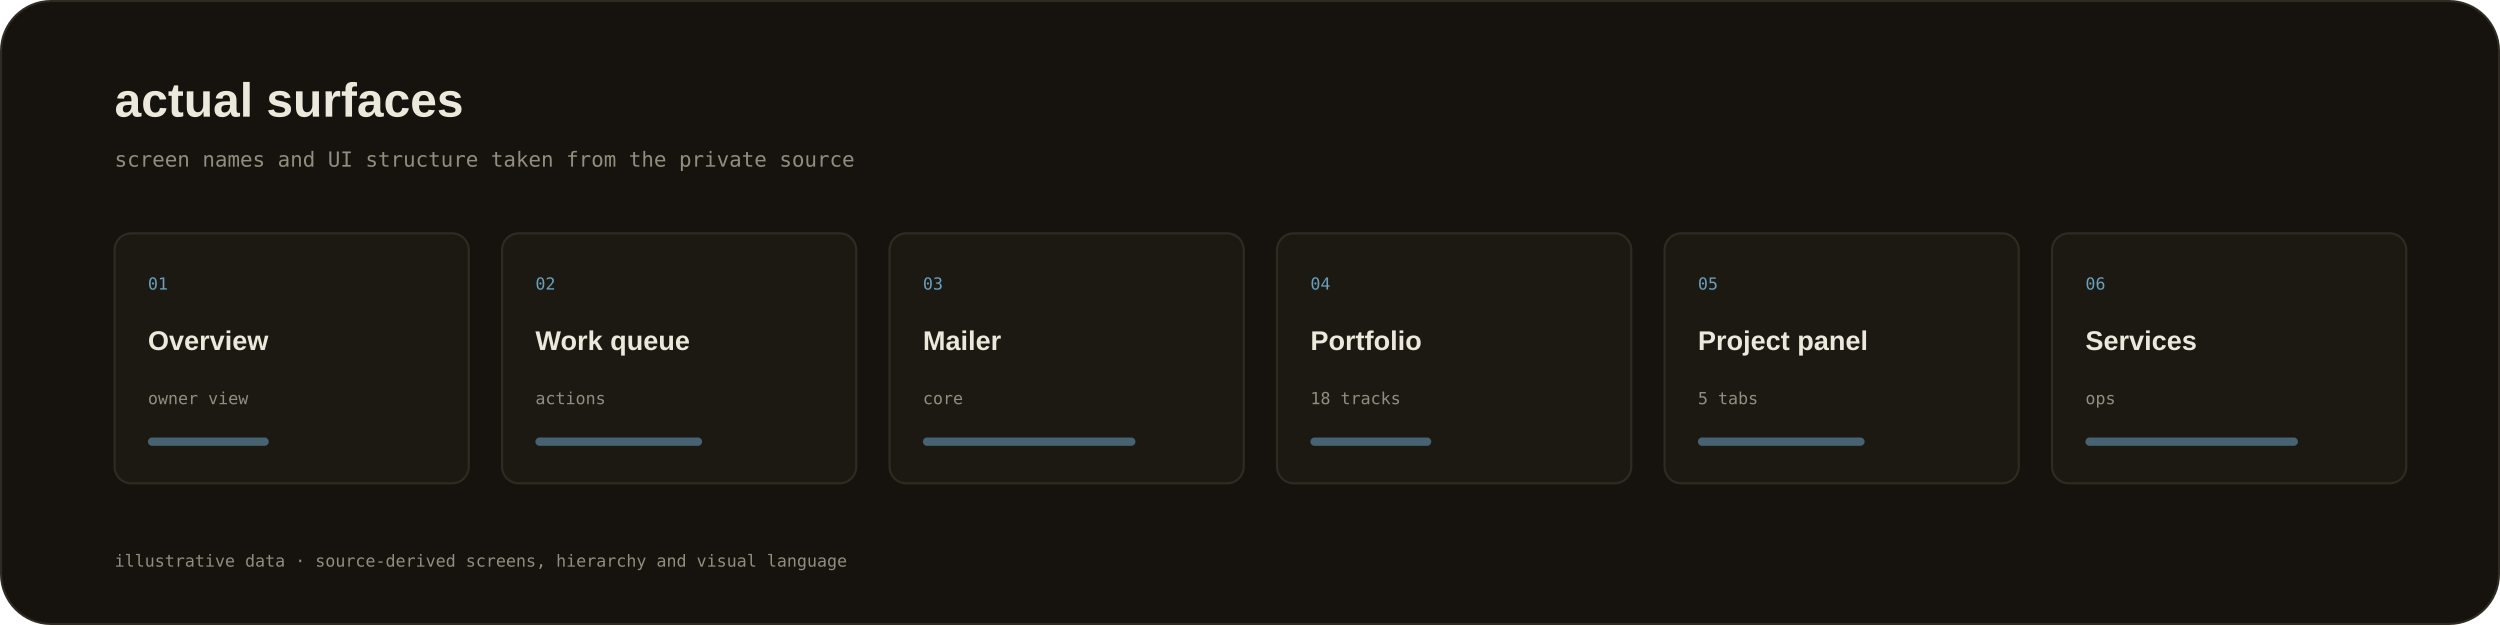
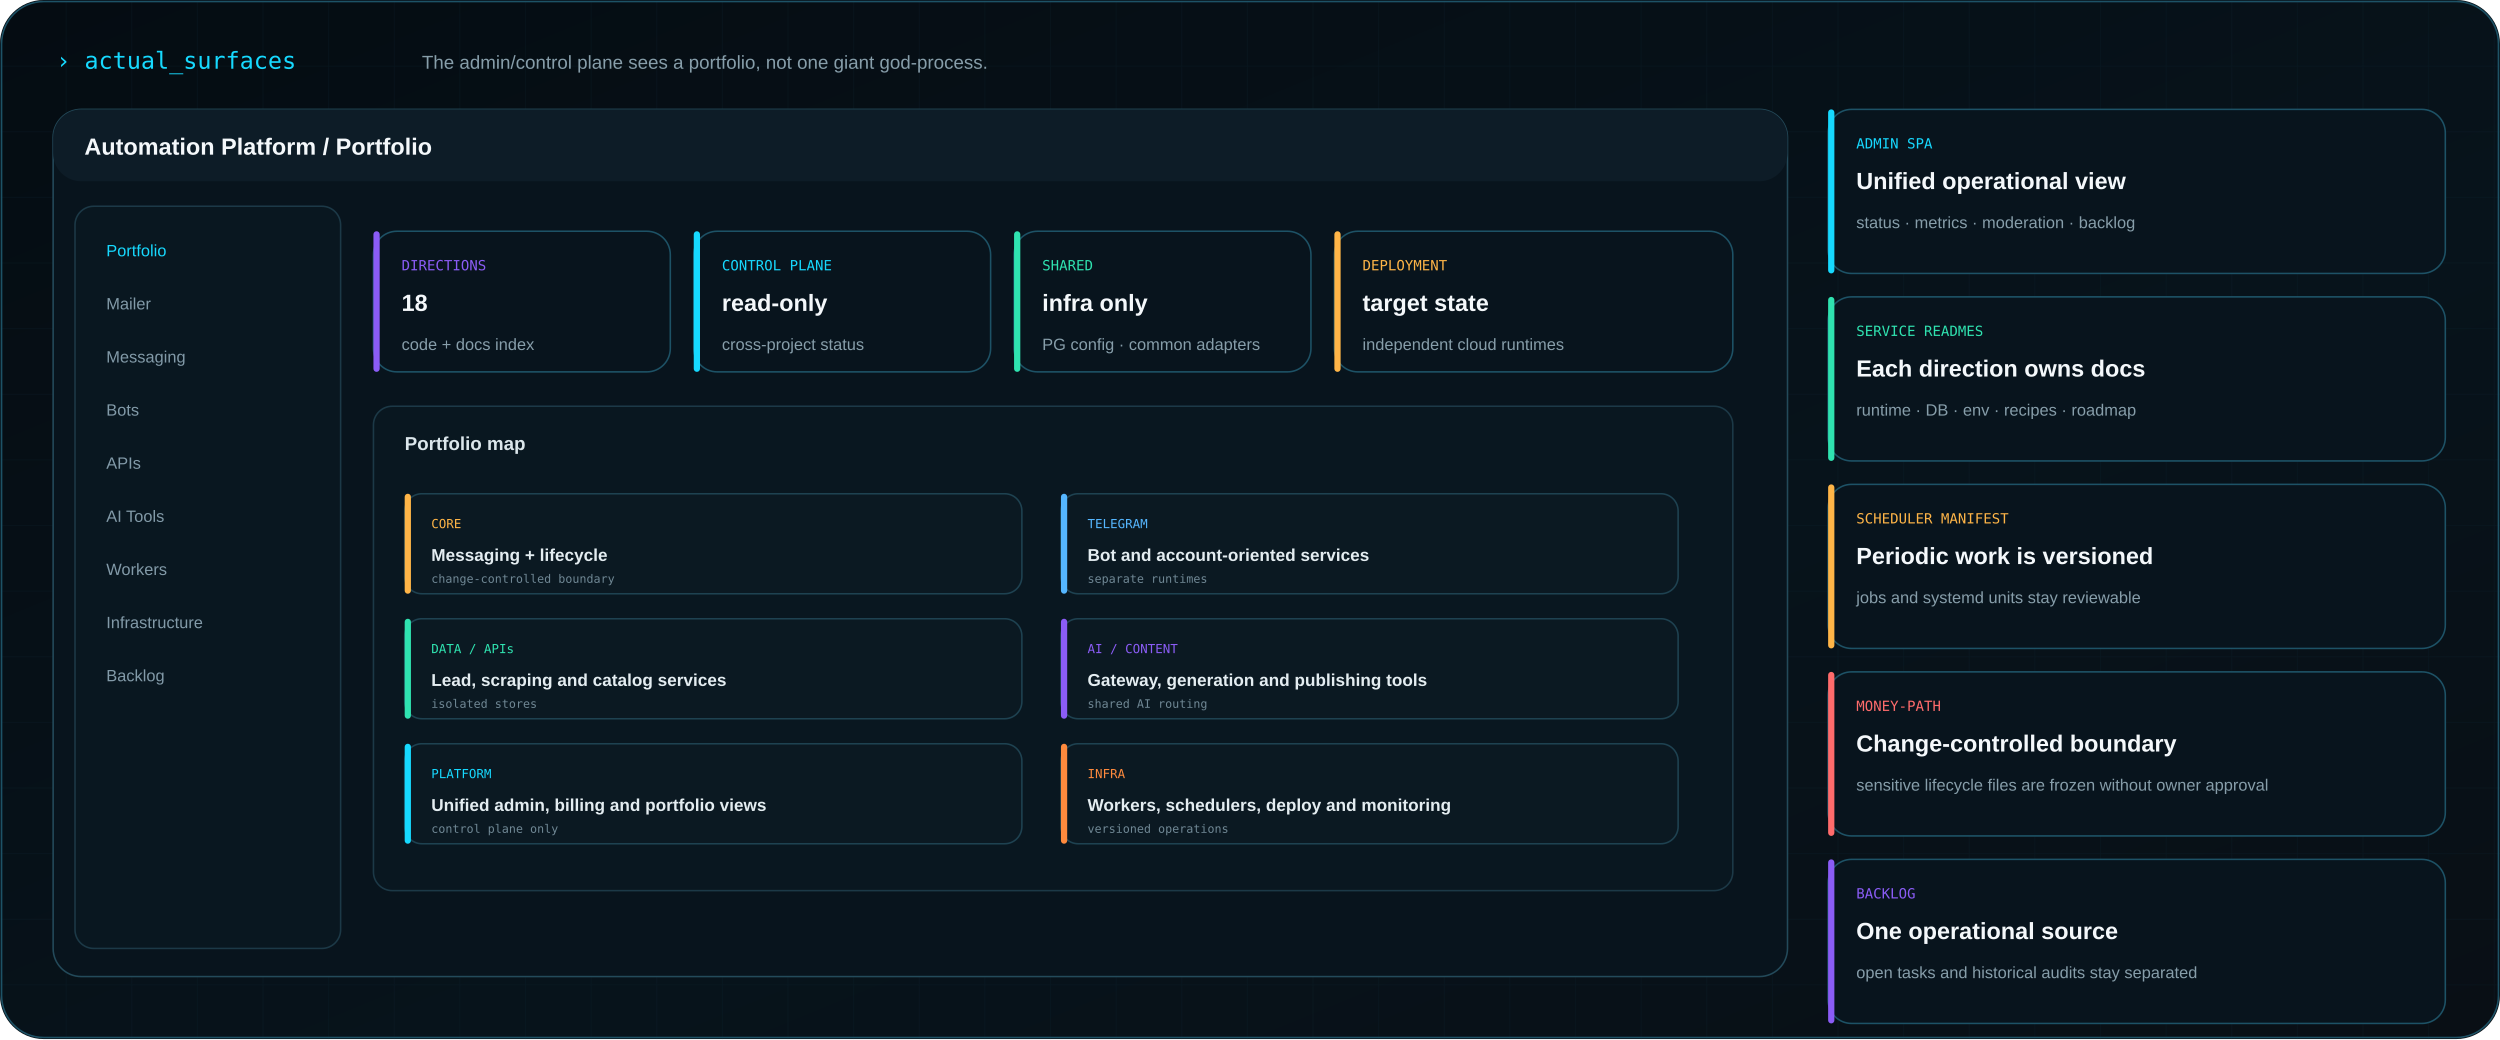
- <svg xmlns="http://www.w3.org/2000/svg" width="1200" height="300" viewBox="0 0 1200 300">
-   <rect x=".5" y=".5" width="1199" height="299" rx="24" fill="#16130e" stroke="#302b22" />
-   <text x="55" y="56" fill="#ede8dc" font-family="Arial" font-size="23" font-weight="700">actual surfaces</text>
-   <text x="55" y="80" fill="#938d7f" font-family="monospace" font-size="10">screen names and UI structure taken from the private source</text>
-   <g transform="translate(55 112)">
-     <rect width="170" height="120" rx="8" fill="#1c1913" stroke="#302b22" />
-     <text x="16" y="27" fill="#6a9fbd" font-family="monospace" font-size="8">01</text>
-     <text x="16" y="56" fill="#ede8dc" font-family="Arial" font-size="13" font-weight="700">Overview</text>
-     <text x="16" y="82" fill="#938d7f" font-family="monospace" font-size="8">owner view</text>
-     <rect x="16" y="98" width="58" height="4" rx="2" fill="#6a9fbd" opacity=".55" />
+ <svg xmlns="http://www.w3.org/2000/svg" width="1600" height="665" viewBox="0 0 1600 665">
+   <defs>
+     <linearGradient id="bg" x1="0" y1="0" x2="1" y2="1">
+       <stop stop-color="#050c12" />
+       <stop offset=".6" stop-color="#07131b" />
+       <stop offset="1" stop-color="#090f15" />
+     </linearGradient>
+     <pattern id="grid" width="42" height="42" patternUnits="userSpaceOnUse">
+       <path d="M42 0H0V42" fill="none" stroke="#0d2430" />
+     </pattern>
+   </defs>
+   <rect width="1600" height="665" rx="28" fill="url(#bg)" />
+   <rect width="1600" height="665" rx="28" fill="url(#grid)" opacity=".3" />
+   <rect x="1" y="1" width="1598" height="663" rx="27" fill="none" stroke="#1d5266" />
+   <text x="36" y="44" fill="#16d9ff" font-family="monospace" font-size="15">› actual_surfaces</text>
+   <text x="270" y="44" fill="#879eaa" font-family="Arial" font-size="12">The admin/control plane sees a portfolio, not one giant god-process.</text>
+   <g transform="translate(34 70)">
+     <rect width="1110" height="555" rx="18" fill="#08141d" stroke="#234a5a" />
+     <rect width="1110" height="46" rx="18" fill="#0d1c27" />
+     <text x="20" y="29" fill="#f4f8fb" font-family="Arial" font-size="15" font-weight="700">Automation Platform / Portfolio</text>
+     <rect x="14" y="62" width="170" height="475" rx="12" fill="#091720" stroke="#1c3947" />
+     <text x="34" y="94" fill="#16d9ff" font-family="Arial" font-size="10.5">Portfolio</text>
+     <text x="34" y="128" fill="#829aa8" font-family="Arial" font-size="10.5">Mailer</text>
+     <text x="34" y="162" fill="#829aa8" font-family="Arial" font-size="10.5">Messaging</text>
+     <text x="34" y="196" fill="#829aa8" font-family="Arial" font-size="10.5">Bots</text>
+     <text x="34" y="230" fill="#829aa8" font-family="Arial" font-size="10.5">APIs</text>
+     <text x="34" y="264" fill="#829aa8" font-family="Arial" font-size="10.5">AI Tools</text>
+     <text x="34" y="298" fill="#829aa8" font-family="Arial" font-size="10.5">Workers</text>
+     <text x="34" y="332" fill="#829aa8" font-family="Arial" font-size="10.5">Infrastructure</text>
+     <text x="34" y="366" fill="#829aa8" font-family="Arial" font-size="10.5">Backlog</text>
+     <g transform="translate(205 78)">
+       <rect width="190" height="90" rx="15" fill="#08141d" stroke="#1d5266" />
+       <rect width="4" height="90" rx="2" fill="#8b5cf6" />
+       <text x="18" y="25" fill="#8b5cf6" font-family="monospace" font-size="9">DIRECTIONS</text>
+       <text x="18" y="51" fill="#f4f8fb" font-family="Arial" font-size="15" font-weight="700">18</text>
+       <text x="18" y="76" fill="#879eaa" font-family="Arial" font-size="10.5">code + docs index</text>
+     </g>
+     <g transform="translate(410 78)">
+       <rect width="190" height="90" rx="15" fill="#08141d" stroke="#1d5266" />
+       <rect width="4" height="90" rx="2" fill="#16d9ff" />
+       <text x="18" y="25" fill="#16d9ff" font-family="monospace" font-size="9">CONTROL PLANE</text>
+       <text x="18" y="51" fill="#f4f8fb" font-family="Arial" font-size="15" font-weight="700">read-only</text>
+       <text x="18" y="76" fill="#879eaa" font-family="Arial" font-size="10.5">cross-project status</text>
+     </g>
+     <g transform="translate(615 78)">
+       <rect width="190" height="90" rx="15" fill="#08141d" stroke="#1d5266" />
+       <rect width="4" height="90" rx="2" fill="#2fe3b0" />
+       <text x="18" y="25" fill="#2fe3b0" font-family="monospace" font-size="9">SHARED</text>
+       <text x="18" y="51" fill="#f4f8fb" font-family="Arial" font-size="15" font-weight="700">infra only</text>
+       <text x="18" y="76" fill="#879eaa" font-family="Arial" font-size="10.5">PG config · common adapters</text>
+     </g>
+     <g transform="translate(820 78)">
+       <rect width="255" height="90" rx="15" fill="#08141d" stroke="#1d5266" />
+       <rect width="4" height="90" rx="2" fill="#ffb547" />
+       <text x="18" y="25" fill="#ffb547" font-family="monospace" font-size="9">DEPLOYMENT</text>
+       <text x="18" y="51" fill="#f4f8fb" font-family="Arial" font-size="15" font-weight="700">target state</text>
+       <text x="18" y="76" fill="#879eaa" font-family="Arial" font-size="10.5">independent cloud runtimes</text>
+     </g>
+     <rect x="205" y="190" width="870" height="310" rx="12" fill="#091720" stroke="#1c3947" />
+     <text x="225" y="218" fill="#dbe6eb" font-family="Arial" font-size="12" font-weight="700">Portfolio map</text>
+     <g transform="translate(225 246)">
+       <rect width="395" height="64" rx="11" fill="#0b1922" stroke="#1e4251" />
+       <rect width="4" height="64" rx="2" fill="#ffb547" />
+       <text x="17" y="22" fill="#ffb547" font-family="monospace" font-size="8">CORE</text>
+       <text x="17" y="43" fill="#e4edf1" font-family="Arial" font-size="11" font-weight="700">Messaging + lifecycle</text>
+       <text x="17" y="57" fill="#708895" font-family="monospace" font-size="7.5">change-controlled boundary</text>
+     </g>
+     <g transform="translate(645 246)">
+       <rect width="395" height="64" rx="11" fill="#0b1922" stroke="#1e4251" />
+       <rect width="4" height="64" rx="2" fill="#55b6ff" />
+       <text x="17" y="22" fill="#55b6ff" font-family="monospace" font-size="8">TELEGRAM</text>
+       <text x="17" y="43" fill="#e4edf1" font-family="Arial" font-size="11" font-weight="700">Bot and account-oriented services</text>
+       <text x="17" y="57" fill="#708895" font-family="monospace" font-size="7.5">separate runtimes</text>
+     </g>
+     <g transform="translate(225 326)">
+       <rect width="395" height="64" rx="11" fill="#0b1922" stroke="#1e4251" />
+       <rect width="4" height="64" rx="2" fill="#2fe3b0" />
+       <text x="17" y="22" fill="#2fe3b0" font-family="monospace" font-size="8">DATA / APIs</text>
+       <text x="17" y="43" fill="#e4edf1" font-family="Arial" font-size="11" font-weight="700">Lead, scraping and catalog services</text>
+       <text x="17" y="57" fill="#708895" font-family="monospace" font-size="7.5">isolated stores</text>
+     </g>
+     <g transform="translate(645 326)">
+       <rect width="395" height="64" rx="11" fill="#0b1922" stroke="#1e4251" />
+       <rect width="4" height="64" rx="2" fill="#8b5cf6" />
+       <text x="17" y="22" fill="#8b5cf6" font-family="monospace" font-size="8">AI / CONTENT</text>
+       <text x="17" y="43" fill="#e4edf1" font-family="Arial" font-size="11" font-weight="700">Gateway, generation and publishing tools</text>
+       <text x="17" y="57" fill="#708895" font-family="monospace" font-size="7.5">shared AI routing</text>
+     </g>
+     <g transform="translate(225 406)">
+       <rect width="395" height="64" rx="11" fill="#0b1922" stroke="#1e4251" />
+       <rect width="4" height="64" rx="2" fill="#16d9ff" />
+       <text x="17" y="22" fill="#16d9ff" font-family="monospace" font-size="8">PLATFORM</text>
+       <text x="17" y="43" fill="#e4edf1" font-family="Arial" font-size="11" font-weight="700">Unified admin, billing and portfolio views</text>
+       <text x="17" y="57" fill="#708895" font-family="monospace" font-size="7.5">control plane only</text>
+     </g>
+     <g transform="translate(645 406)">
+       <rect width="395" height="64" rx="11" fill="#0b1922" stroke="#1e4251" />
+       <rect width="4" height="64" rx="2" fill="#ff8a3d" />
+       <text x="17" y="22" fill="#ff8a3d" font-family="monospace" font-size="8">INFRA</text>
+       <text x="17" y="43" fill="#e4edf1" font-family="Arial" font-size="11" font-weight="700">Workers, schedulers, deploy and monitoring</text>
+       <text x="17" y="57" fill="#708895" font-family="monospace" font-size="7.5">versioned operations</text>
+     </g>
  </g>
-   <g transform="translate(241 112)">
-     <rect width="170" height="120" rx="8" fill="#1c1913" stroke="#302b22" />
-     <text x="16" y="27" fill="#6a9fbd" font-family="monospace" font-size="8">02</text>
-     <text x="16" y="56" fill="#ede8dc" font-family="Arial" font-size="13" font-weight="700">Work queue</text>
-     <text x="16" y="82" fill="#938d7f" font-family="monospace" font-size="8">actions</text>
-     <rect x="16" y="98" width="80" height="4" rx="2" fill="#6a9fbd" opacity=".55" />
+   <g transform="translate(1170 70)">
+     <g transform="translate(0 0)">
+       <rect width="395" height="105" rx="15" fill="#08141d" stroke="#1d5266" />
+       <rect width="4" height="105" rx="2" fill="#16d9ff" />
+       <text x="18" y="25" fill="#16d9ff" font-family="monospace" font-size="9">ADMIN SPA</text>
+       <text x="18" y="51" fill="#f4f8fb" font-family="Arial" font-size="15" font-weight="700">Unified operational view</text>
+       <text x="18" y="76" fill="#879eaa" font-family="Arial" font-size="10.5">status · metrics · moderation · backlog</text>
+     </g>
+     <g transform="translate(0 120)">
+       <rect width="395" height="105" rx="15" fill="#08141d" stroke="#1d5266" />
+       <rect width="4" height="105" rx="2" fill="#2fe3b0" />
+       <text x="18" y="25" fill="#2fe3b0" font-family="monospace" font-size="9">SERVICE READMES</text>
+       <text x="18" y="51" fill="#f4f8fb" font-family="Arial" font-size="15" font-weight="700">Each direction owns docs</text>
+       <text x="18" y="76" fill="#879eaa" font-family="Arial" font-size="10.5">runtime · DB · env · recipes · roadmap</text>
+     </g>
+     <g transform="translate(0 240)">
+       <rect width="395" height="105" rx="15" fill="#08141d" stroke="#1d5266" />
+       <rect width="4" height="105" rx="2" fill="#ffb547" />
+       <text x="18" y="25" fill="#ffb547" font-family="monospace" font-size="9">SCHEDULER MANIFEST</text>
+       <text x="18" y="51" fill="#f4f8fb" font-family="Arial" font-size="15" font-weight="700">Periodic work is versioned</text>
+       <text x="18" y="76" fill="#879eaa" font-family="Arial" font-size="10.5">jobs and systemd units stay reviewable</text>
+     </g>
+     <g transform="translate(0 360)">
+       <rect width="395" height="105" rx="15" fill="#08141d" stroke="#1d5266" />
+       <rect width="4" height="105" rx="2" fill="#ff6b6b" />
+       <text x="18" y="25" fill="#ff6b6b" font-family="monospace" font-size="9">MONEY-PATH</text>
+       <text x="18" y="51" fill="#f4f8fb" font-family="Arial" font-size="15" font-weight="700">Change-controlled boundary</text>
+       <text x="18" y="76" fill="#879eaa" font-family="Arial" font-size="10.5">sensitive lifecycle files are frozen without owner approval</text>
+     </g>
+     <g transform="translate(0 480)">
+       <rect width="395" height="105" rx="15" fill="#08141d" stroke="#1d5266" />
+       <rect width="4" height="105" rx="2" fill="#8b5cf6" />
+       <text x="18" y="25" fill="#8b5cf6" font-family="monospace" font-size="9">BACKLOG</text>
+       <text x="18" y="51" fill="#f4f8fb" font-family="Arial" font-size="15" font-weight="700">One operational source</text>
+       <text x="18" y="76" fill="#879eaa" font-family="Arial" font-size="10.5">open tasks and historical audits stay separated</text>
+     </g>
  </g>
-   <g transform="translate(427 112)">
-     <rect width="170" height="120" rx="8" fill="#1c1913" stroke="#302b22" />
-     <text x="16" y="27" fill="#6a9fbd" font-family="monospace" font-size="8">03</text>
-     <text x="16" y="56" fill="#ede8dc" font-family="Arial" font-size="13" font-weight="700">Mailer</text>
-     <text x="16" y="82" fill="#938d7f" font-family="monospace" font-size="8">core</text>
-     <rect x="16" y="98" width="102" height="4" rx="2" fill="#6a9fbd" opacity=".55" />
-   </g>
-   <g transform="translate(613 112)">
-     <rect width="170" height="120" rx="8" fill="#1c1913" stroke="#302b22" />
-     <text x="16" y="27" fill="#6a9fbd" font-family="monospace" font-size="8">04</text>
-     <text x="16" y="56" fill="#ede8dc" font-family="Arial" font-size="13" font-weight="700">Portfolio</text>
-     <text x="16" y="82" fill="#938d7f" font-family="monospace" font-size="8">18 tracks</text>
-     <rect x="16" y="98" width="58" height="4" rx="2" fill="#6a9fbd" opacity=".55" />
-   </g>
-   <g transform="translate(799 112)">
-     <rect width="170" height="120" rx="8" fill="#1c1913" stroke="#302b22" />
-     <text x="16" y="27" fill="#6a9fbd" font-family="monospace" font-size="8">05</text>
-     <text x="16" y="56" fill="#ede8dc" font-family="Arial" font-size="13" font-weight="700">Project panel</text>
-     <text x="16" y="82" fill="#938d7f" font-family="monospace" font-size="8">5 tabs</text>
-     <rect x="16" y="98" width="80" height="4" rx="2" fill="#6a9fbd" opacity=".55" />
-   </g>
-   <g transform="translate(985 112)">
-     <rect width="170" height="120" rx="8" fill="#1c1913" stroke="#302b22" />
-     <text x="16" y="27" fill="#6a9fbd" font-family="monospace" font-size="8">06</text>
-     <text x="16" y="56" fill="#ede8dc" font-family="Arial" font-size="13" font-weight="700">Services</text>
-     <text x="16" y="82" fill="#938d7f" font-family="monospace" font-size="8">ops</text>
-     <rect x="16" y="98" width="102" height="4" rx="2" fill="#6a9fbd" opacity=".55" />
-   </g>
-   <text x="55" y="272" fill="#938d7f" font-family="monospace" font-size="8">illustrative data · source-derived screens, hierarchy and visual language</text>
</svg>
